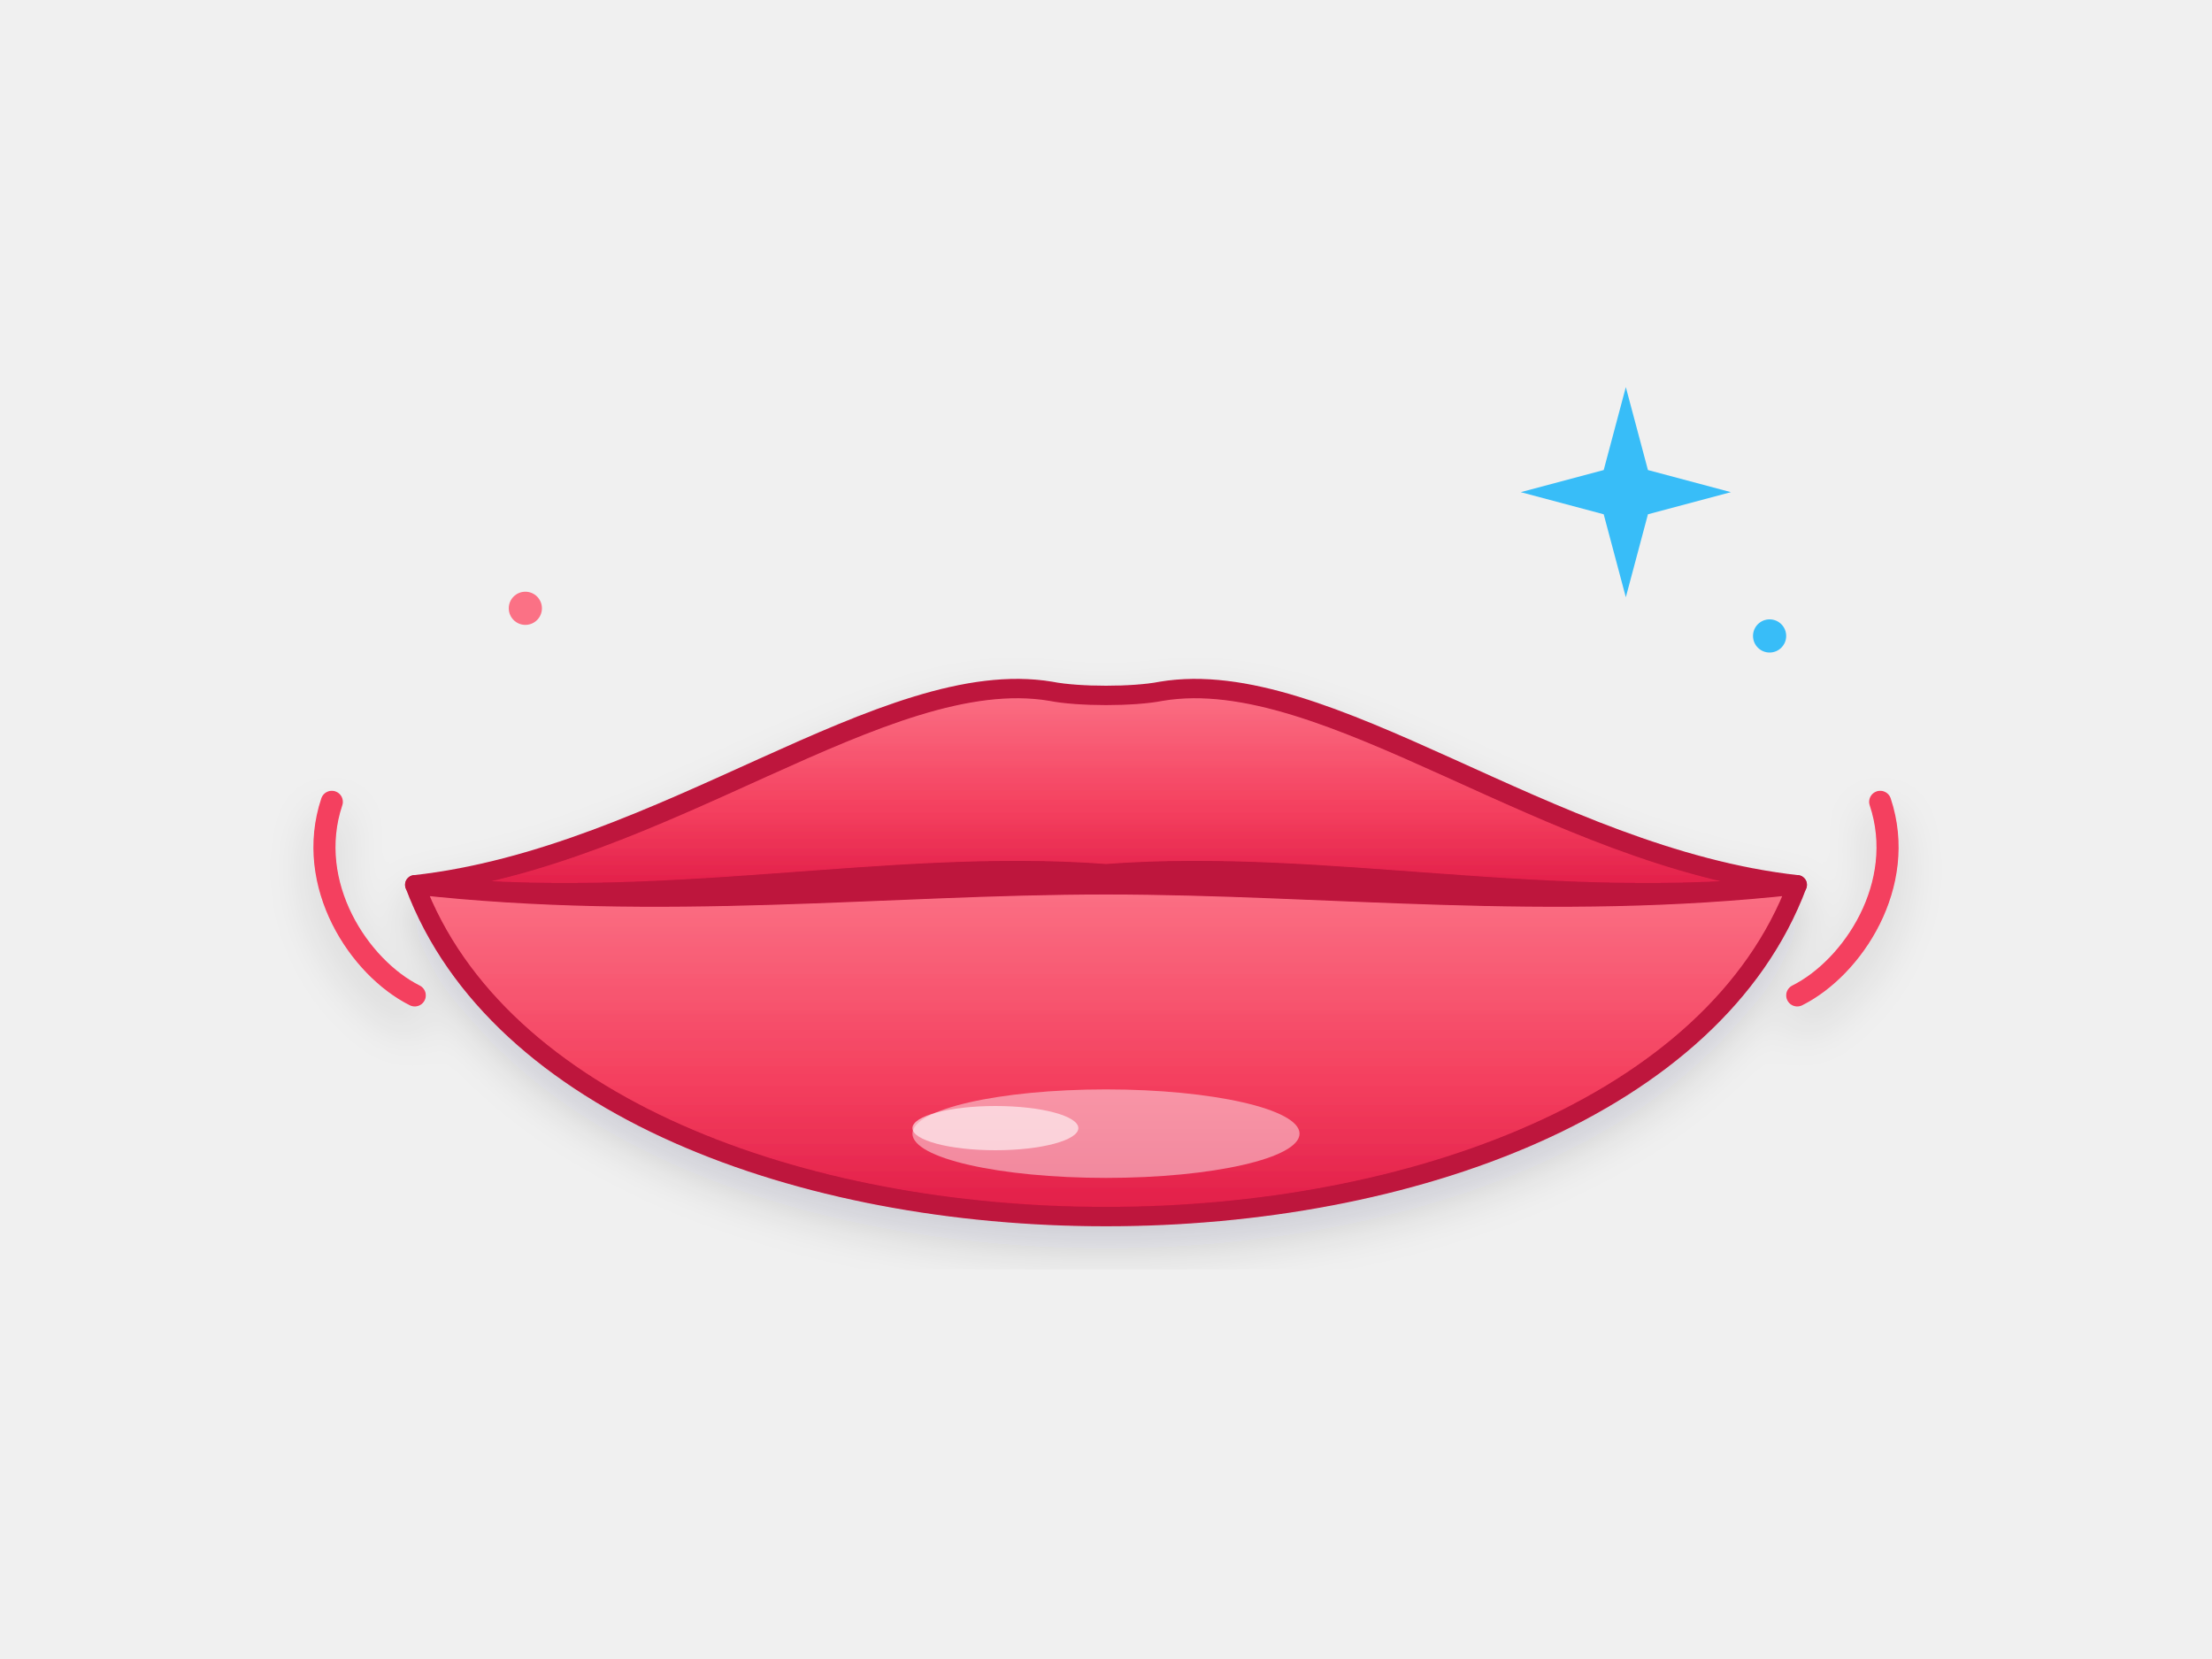
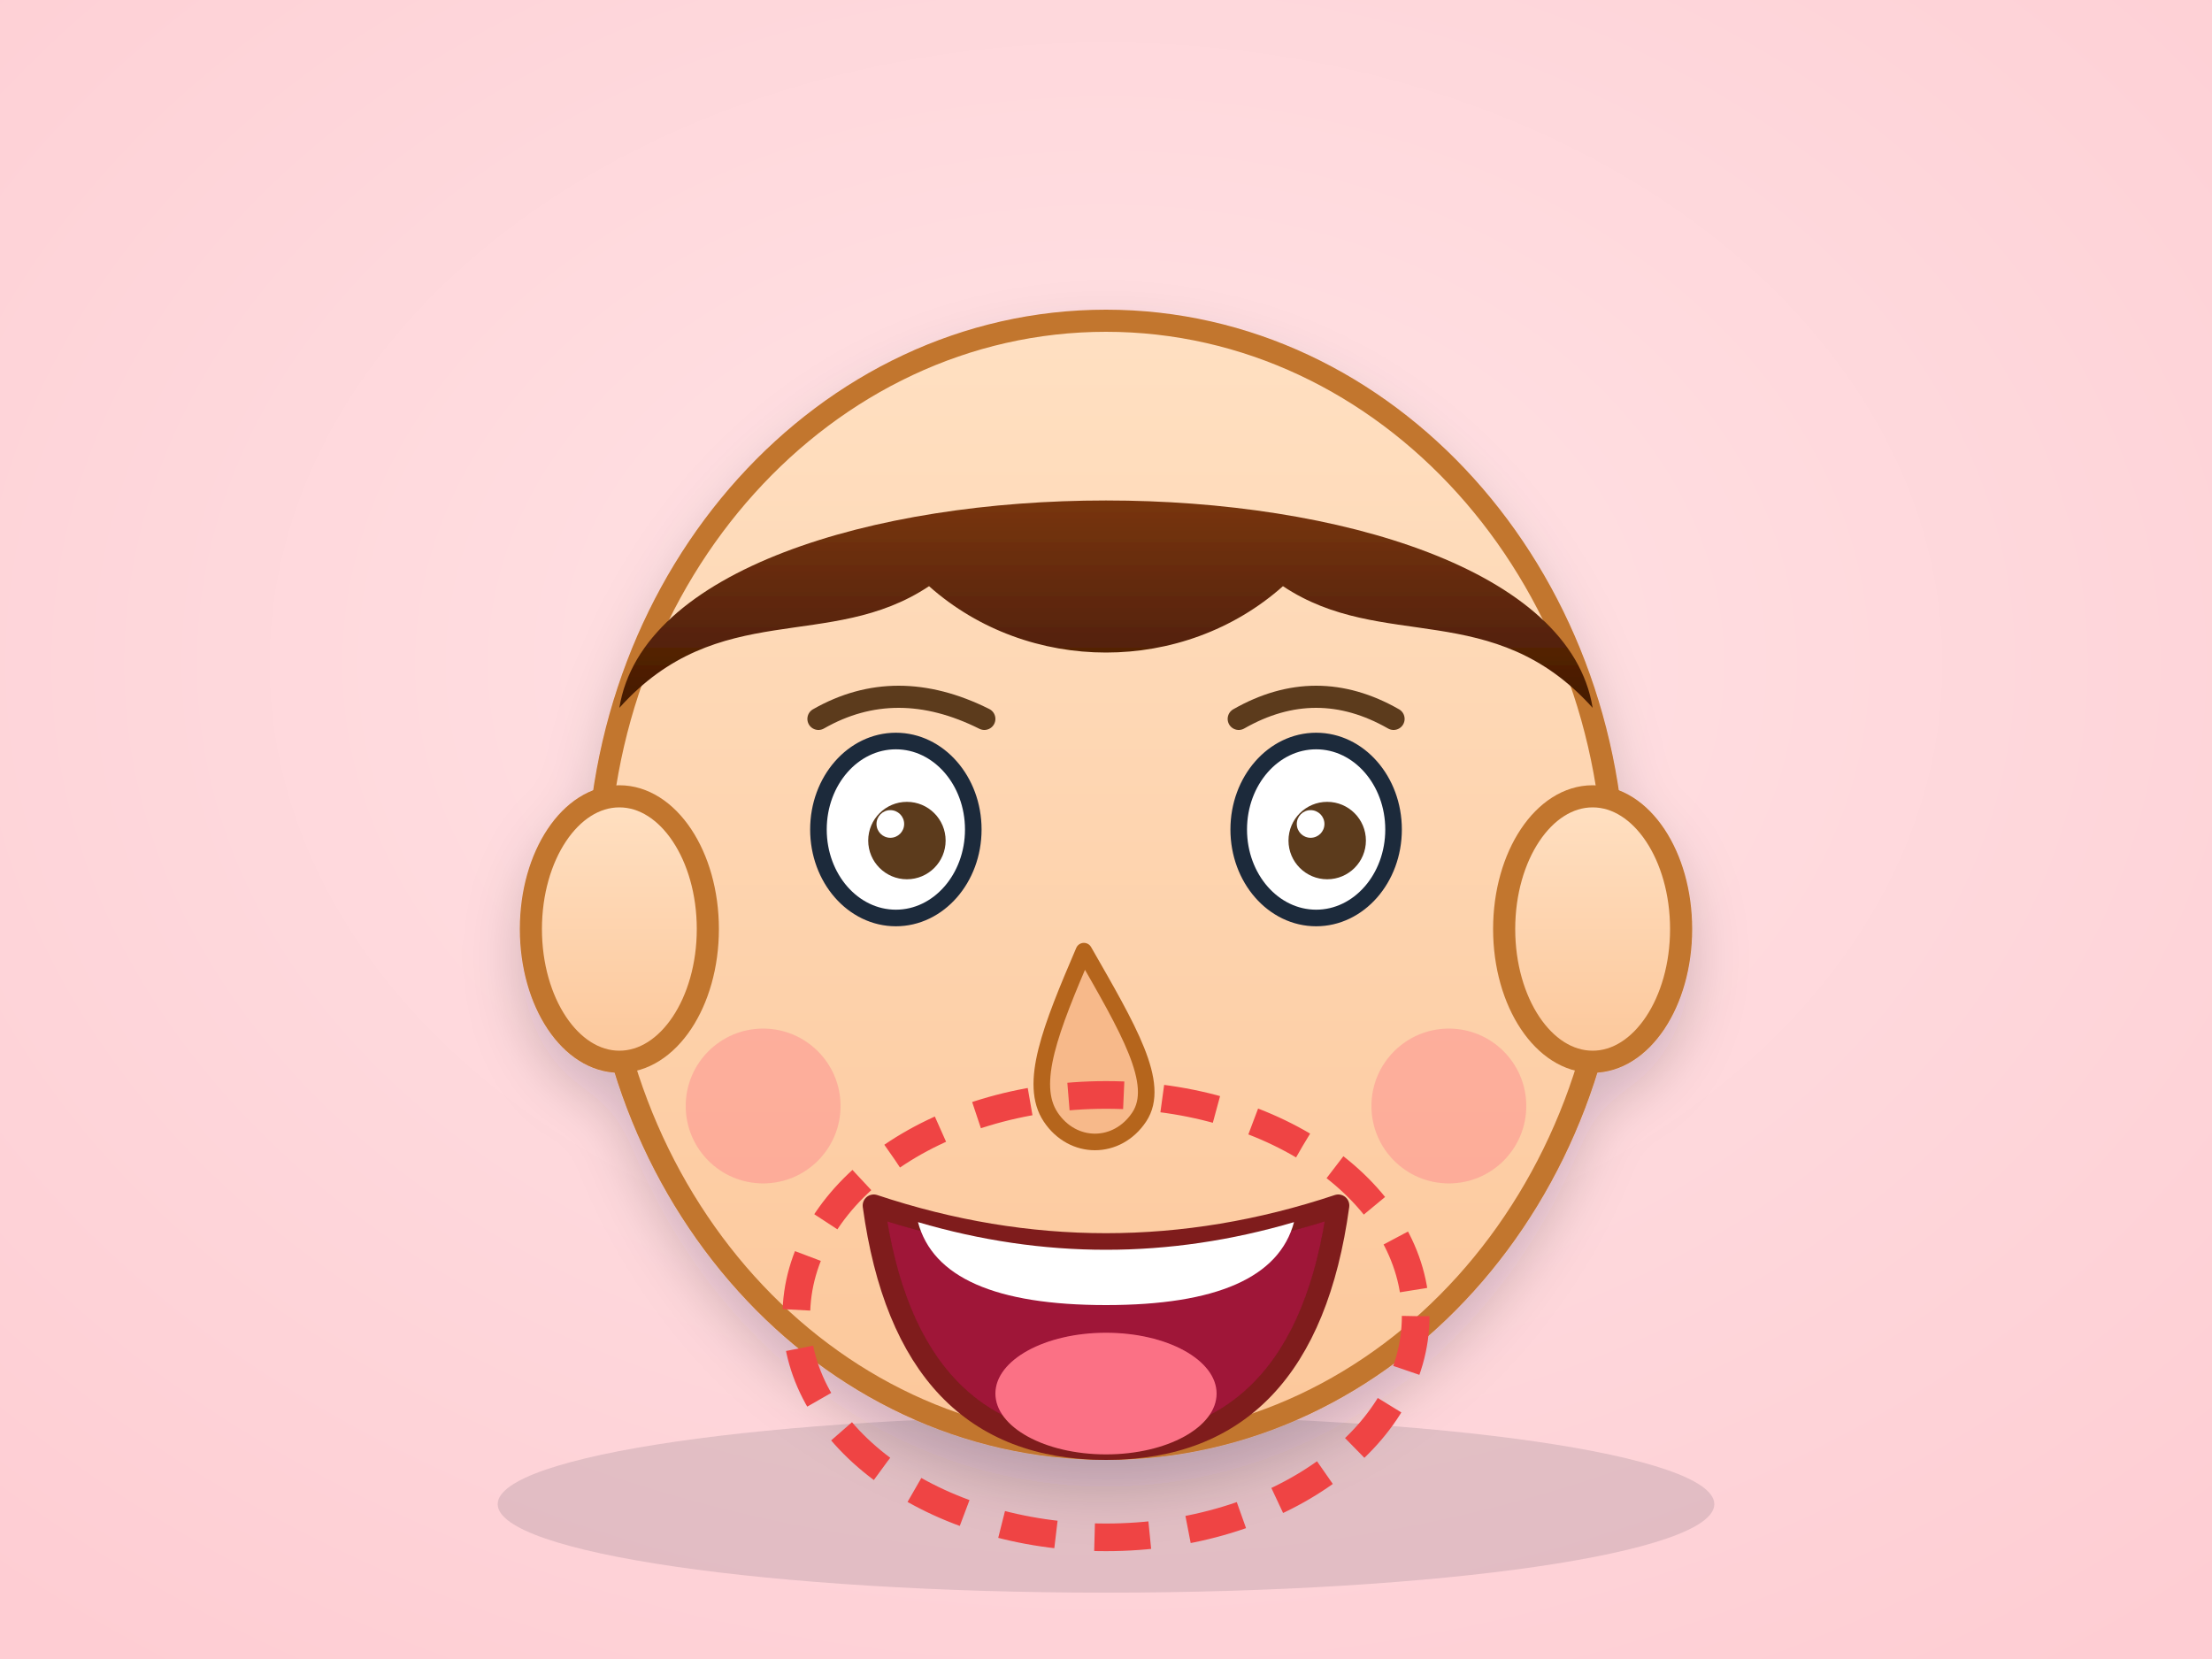
<svg xmlns="http://www.w3.org/2000/svg" viewBox="0 0 400 300" role="img" aria-labelledby="title-mouth desc-mouth">
  <defs>
-     <linearGradient id="lip-grad" x1="0%" y1="0%" x2="0%" y2="100%">
-       <stop offset="0%" stop-color="#fb7185" />
-       <stop offset="60%" stop-color="#f43f5e" />
-       <stop offset="100%" stop-color="#e11d48" />
+     <radialGradient id="mouth-bg" cx="50%" cy="40%" r="75%">
+       <stop offset="0%" stop-color="#ffe4e6" />
+       <stop offset="100%" stop-color="#fecdd3" />
+     </radialGradient>
+     <linearGradient id="mouth-skin" x1="0%" y1="0%" x2="0%" y2="100%">
+       <stop offset="0%" stop-color="#ffe0c2" />
+       <stop offset="100%" stop-color="#fcc79a" />
    </linearGradient>
-     <filter id="soft-shadow" x="-10%" y="-10%" width="120%" height="120%">
-       <feDropShadow dx="0" dy="4" stdDeviation="4" flood-color="#0f172a" flood-opacity="0.15" />
+     <linearGradient id="mouth-hair" x1="0%" y1="0%" x2="0%" y2="100%">
+       <stop offset="0%" stop-color="#78350f" />
+       <stop offset="100%" stop-color="#451a03" />
+     </linearGradient>
+     <filter id="soft-shadow" x="-20%" y="-20%" width="140%" height="140%">
+       <feDropShadow dx="0" dy="5" stdDeviation="5" flood-color="#0f172a" flood-opacity="0.18" />
    </filter>
  </defs>
-   <path d="M290 85 L294 70 L298 85 L313 89 L298 93 L294 108 L290 93 L275 89 Z" fill="#38bdf8" />
-   <circle cx="320" cy="115" r="3" fill="#38bdf8" />
-   <circle cx="95" cy="110" r="3" fill="#fb7185" />
-   <g id="mouth-figure" filter="url(#soft-shadow)">
-     <path d="M60 145 C55 160 65 175 75 180" fill="none" stroke="#f43f5e" stroke-width="4" stroke-linecap="round" />
-     <path d="M340 145 C345 160 335 175 325 180" fill="none" stroke="#f43f5e" stroke-width="4" stroke-linecap="round" />
-     <path d="M80 160 Q200 160 320 160 Q200 250 80 160 Z" fill="#881337" stroke="#4c0519" stroke-width="3" />
-     <path d="M130 190 C150 175 250 175 270 190 C250 230 150 230 130 190 Z" fill="#fda4af" stroke="#f43f5e" stroke-width="2" />
-     <line x1="200" y1="182" x2="200" y2="205" stroke="#fb7185" stroke-width="2.5" stroke-linecap="round" />
-     <path d="M100 160 Q200 160 300 160 L295 182 Q200 188 105 182 Z" fill="#ffffff" stroke="#cbd5e1" stroke-width="1.5" />
-     <line x1="135" y1="160" x2="135" y2="182" stroke="#e2e8f0" stroke-width="2" />
-     <line x1="165" y1="160" x2="165" y2="184" stroke="#e2e8f0" stroke-width="2" />
-     <line x1="200" y1="160" x2="200" y2="185" stroke="#cbd5e1" stroke-width="2" />
-     <line x1="235" y1="160" x2="235" y2="184" stroke="#e2e8f0" stroke-width="2" />
-     <line x1="265" y1="160" x2="265" y2="182" stroke="#e2e8f0" stroke-width="2" />
-     <path d="M75 160              C120 155 160 120 190 125              C195 126 205 126 210 125              C240 120 280 155 325 160              C280 165 240 155 200 158              C160 155 120 165 75 160 Z" fill="url(#lip-grad)" stroke="#be123c" stroke-width="3.5" stroke-linejoin="round" />
-     <path d="M75 160              C120 165 160 160 200 160              C240 160 280 165 325 160              C295 240 105 240 75 160 Z" fill="url(#lip-grad)" stroke="#be123c" stroke-width="3.5" stroke-linejoin="round" />
-     <ellipse cx="200" cy="205" rx="35" ry="8" fill="#ffffff" opacity="0.45" />
-     <ellipse cx="180" cy="204" rx="15" ry="4" fill="#ffffff" opacity="0.6" />
+   <rect x="0" y="0" width="400" height="300" fill="url(#mouth-bg)" />
+   <ellipse cx="200" cy="272" rx="110" ry="16" fill="#0f172a" opacity="0.12" />
+   <g id="face" filter="url(#soft-shadow)">
+     <ellipse cx="200" cy="160" rx="92" ry="102" fill="url(#mouth-skin)" stroke="#c2762e" stroke-width="4" />
+     <path d="M112 128 C120 78 280 78 288 128 C270 108 250 118 232 106 C214 122 186 122 168 106 C150 118 130 108 112 128 Z" fill="url(#mouth-hair)" />
+     <ellipse cx="112" cy="168" rx="16" ry="24" fill="url(#mouth-skin)" stroke="#c2762e" stroke-width="4" />
+     <ellipse cx="288" cy="168" rx="16" ry="24" fill="url(#mouth-skin)" stroke="#c2762e" stroke-width="4" />
+     <ellipse cx="162" cy="150" rx="14" ry="16" fill="#ffffff" stroke="#1e293b" stroke-width="3" />
+     <circle cx="164" cy="152" r="7" fill="#5b3a1e" />
+     <circle cx="161" cy="149" r="2.5" fill="#ffffff" />
+     <ellipse cx="238" cy="150" rx="14" ry="16" fill="#ffffff" stroke="#1e293b" stroke-width="3" />
+     <circle cx="240" cy="152" r="7" fill="#5b3a1e" />
+     <circle cx="237" cy="149" r="2.5" fill="#ffffff" />
+     <path d="M148 130 Q162 122 178 130" fill="none" stroke="#5b3a1e" stroke-width="4" stroke-linecap="round" />
+     <path d="M224 130 Q238 122 252 130" fill="none" stroke="#5b3a1e" stroke-width="4" stroke-linecap="round" />
+     <path d="M196 172 C204 186 210 196 206 202 C202 208 194 208 190 202 C186 196 190 186 196 172 Z" fill="#f7b98a" stroke="#b5651d" stroke-width="3" stroke-linejoin="round" />
+     <circle cx="138" cy="200" r="14" fill="#fb7185" opacity="0.35" />
+     <circle cx="262" cy="200" r="14" fill="#fb7185" opacity="0.35" />
+     <path d="M158 218 Q200 232 242 218 Q236 262 200 262 Q164 262 158 218 Z" fill="#9f1239" stroke="#7f1d1d" stroke-width="4" stroke-linejoin="round" />
+     <path d="M166 221 Q200 231 234 221 Q230 236 200 236 Q170 236 166 221 Z" fill="#ffffff" />
+     <ellipse cx="200" cy="252" rx="20" ry="11" fill="#fb7185" />
  </g>
+   <ellipse cx="200" cy="238" rx="56" ry="40" fill="none" stroke="#ef4444" stroke-width="5" stroke-dasharray="10 7" />
</svg>
